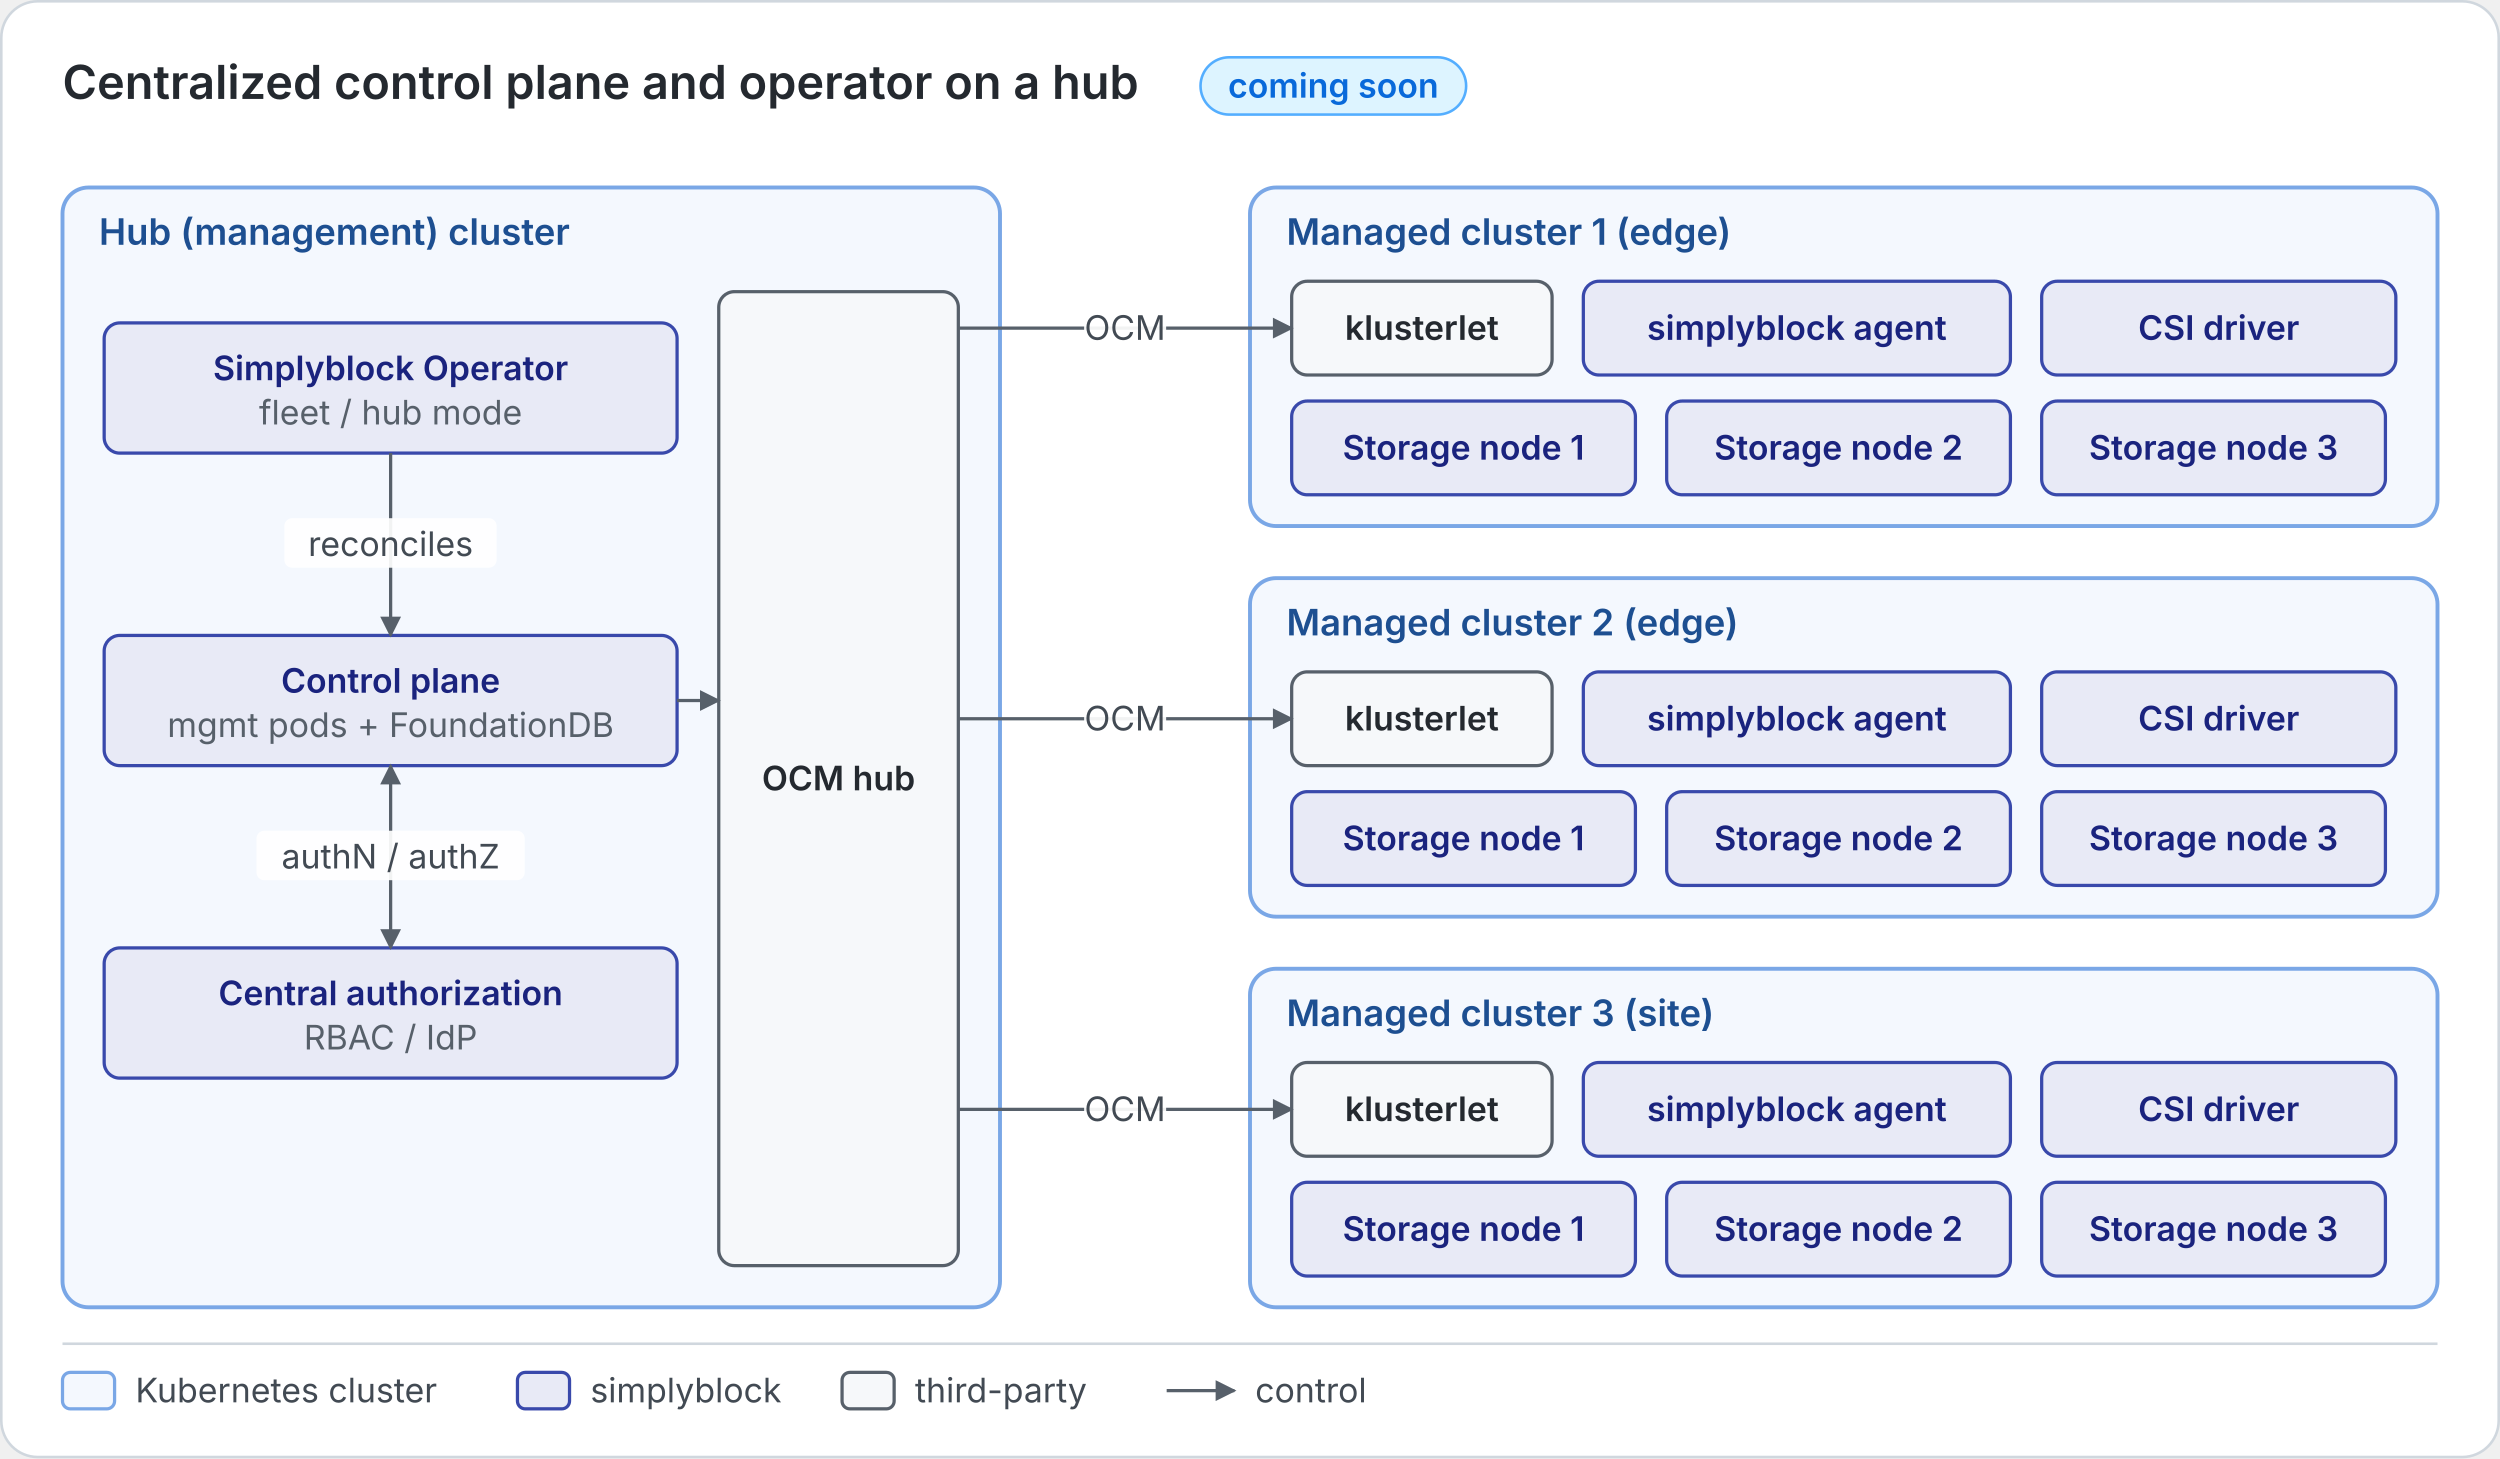
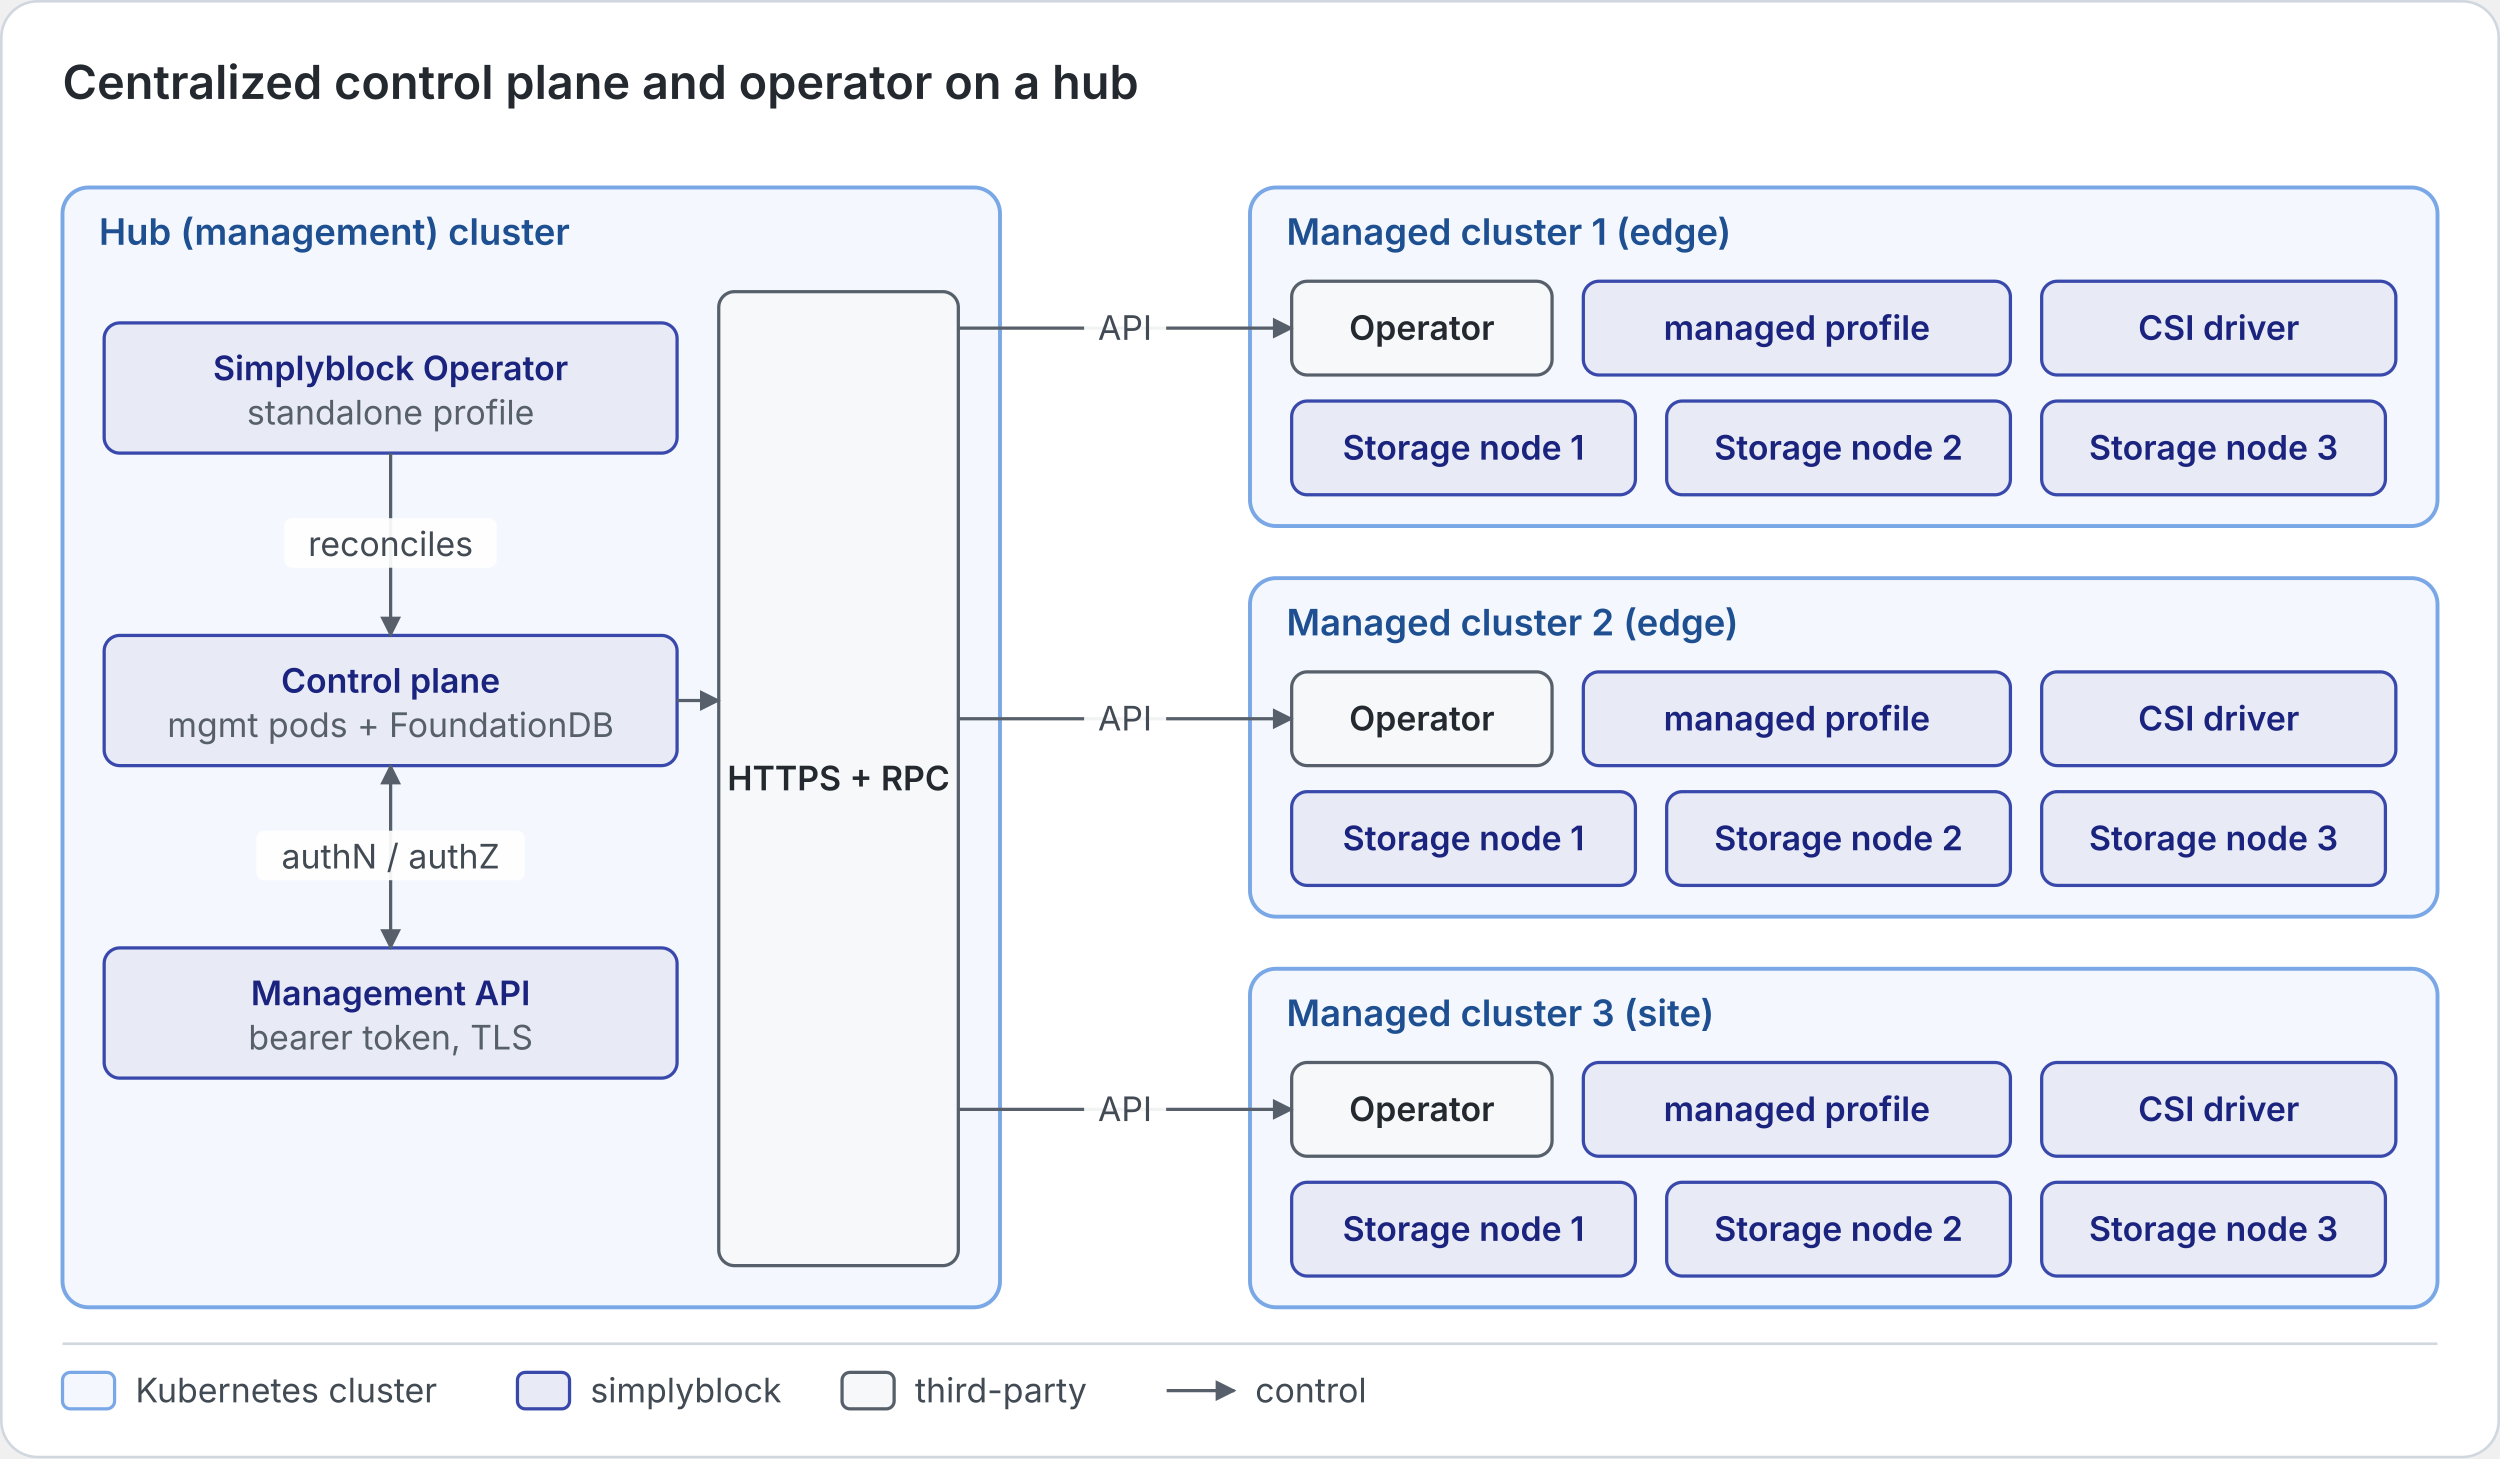
<svg xmlns="http://www.w3.org/2000/svg" width="960" height="560" viewBox="0 0 960 560" font-family="Inter, Helvetica, Arial, sans-serif" role="img" aria-labelledby="t">
  <defs>
    <marker id="arr-gray" viewBox="0 0 10 10" refX="9" refY="5" markerWidth="8" markerHeight="8" markerUnits="userSpaceOnUse" orient="auto-start-reverse">
      <path d="M0,0 L10,5 L0,10 z" fill="#57606a" />
    </marker>
    <marker id="arr-sb" viewBox="0 0 10 10" refX="9" refY="5" markerWidth="10" markerHeight="10" markerUnits="userSpaceOnUse" orient="auto-start-reverse">
      <path d="M0,0 L10,5 L0,10 z" fill="#3949ab" />
    </marker>
  </defs>
  <rect x="0.5" y="0.5" width="959" height="559" rx="14" fill="#ffffff" stroke="#d0d7de" stroke-width="1" />
  <text x="24" y="38" font-size="18" font-weight="600" fill="#24292f">Centralized control plane and operator on a hub</text>
-   <rect x="461" y="22" width="102" height="22" rx="11" fill="#ddf4ff" stroke="#54aeff" stroke-width="1" />
-   <text x="512" y="37.5" font-size="13" font-weight="600" fill="#0969da" text-anchor="middle">coming soon</text>
  <rect x="24" y="72" width="360" height="430" rx="10" fill="#f4f8fe" stroke="#7aa7e6" stroke-width="1.5" />
  <text x="38" y="94" font-size="14" font-weight="600" fill="#1d4f91" text-anchor="start">Hub (management) cluster</text>
  <rect x="40" y="124" width="220" height="50" rx="6" fill="#e8eaf6" stroke="#3949ab" stroke-width="1.25" />
  <text x="150" y="146" font-size="13" font-weight="600" fill="#1a237e" text-anchor="middle">Simplyblock Operator</text>
-   <text x="150" y="163" font-size="13" font-weight="400" fill="#57606a" text-anchor="middle">fleet / hub mode</text>
+   <text x="150" y="163" font-size="13" font-weight="400" fill="#57606a" text-anchor="middle">standalone profile</text>
  <rect x="40" y="244" width="220" height="50" rx="6" fill="#e8eaf6" stroke="#3949ab" stroke-width="1.25" />
  <text x="150" y="266" font-size="13" font-weight="600" fill="#1a237e" text-anchor="middle">Control plane</text>
  <text x="150" y="283" font-size="13" font-weight="400" fill="#57606a" text-anchor="middle">mgmt pods + FoundationDB</text>
  <rect x="40" y="364" width="220" height="50" rx="6" fill="#e8eaf6" stroke="#3949ab" stroke-width="1.25" />
-   <text x="150" y="386" font-size="13" font-weight="600" fill="#1a237e" text-anchor="middle">Central authorization</text>
-   <text x="150" y="403" font-size="13" font-weight="400" fill="#57606a" text-anchor="middle">RBAC / IdP</text>
+   <text x="150" y="386" font-size="13" font-weight="600" fill="#1a237e" text-anchor="middle">Management API</text>
+   <text x="150" y="403" font-size="13" font-weight="400" fill="#57606a" text-anchor="middle">bearer token, TLS</text>
  <rect x="276" y="112" width="92" height="374" rx="6" fill="#f6f8fa" stroke="#57606a" stroke-width="1.25" />
-   <text x="322" y="303.5" font-size="13" font-weight="600" fill="#24292f" text-anchor="middle">OCM hub</text>
+   <text x="322" y="303.5" font-size="13" font-weight="600" fill="#24292f" text-anchor="middle">HTTPS + RPC</text>
  <path d="M150,174 L150,244" fill="none" stroke="#57606a" stroke-width="1.25" marker-end="url(#arr-gray)" />
  <rect x="109.2" y="199" width="81.5" height="19" rx="3" fill="#ffffff" fill-opacity="0.92" />
  <text x="150" y="213.5" font-size="13" font-weight="400" fill="#424a53" text-anchor="middle">reconciles</text>
  <path d="M150,294 L150,364" fill="none" stroke="#57606a" stroke-width="1.25" marker-start="url(#arr-gray)" marker-end="url(#arr-gray)" />
  <rect x="98.5" y="319" width="103.0" height="19" rx="3" fill="#ffffff" fill-opacity="0.92" />
  <text x="150" y="333.5" font-size="13" font-weight="400" fill="#424a53" text-anchor="middle">authN / authZ</text>
  <path d="M260,269 L276,269" fill="none" stroke="#57606a" stroke-width="1.25" marker-end="url(#arr-gray)" />
  <rect x="480" y="72" width="456" height="130" rx="10" fill="#f4f8fe" stroke="#7aa7e6" stroke-width="1.5" />
  <text x="494" y="94" font-size="14" font-weight="600" fill="#1d4f91" text-anchor="start">Managed cluster 1 (edge)</text>
  <rect x="496" y="108" width="100" height="36" rx="6" fill="#f6f8fa" stroke="#57606a" stroke-width="1.25" />
-   <text x="546" y="130.5" font-size="13" font-weight="600" fill="#24292f" text-anchor="middle">klusterlet</text>
+   <text x="546" y="130.5" font-size="13" font-weight="600" fill="#24292f" text-anchor="middle">Operator</text>
  <rect x="608" y="108" width="164" height="36" rx="6" fill="#e8eaf6" stroke="#3949ab" stroke-width="1.25" />
-   <text x="690" y="130.5" font-size="13" font-weight="600" fill="#1a237e" text-anchor="middle">simplyblock agent</text>
+   <text x="690" y="130.5" font-size="13" font-weight="600" fill="#1a237e" text-anchor="middle">managed profile</text>
  <rect x="784" y="108" width="136" height="36" rx="6" fill="#e8eaf6" stroke="#3949ab" stroke-width="1.25" />
  <text x="852" y="130.5" font-size="13" font-weight="600" fill="#1a237e" text-anchor="middle">CSI driver</text>
  <rect x="496" y="154" width="132" height="36" rx="6" fill="#e8eaf6" stroke="#3949ab" stroke-width="1.25" />
  <text x="562" y="176.5" font-size="13" font-weight="600" fill="#1a237e" text-anchor="middle">Storage node 1</text>
  <rect x="640" y="154" width="132" height="36" rx="6" fill="#e8eaf6" stroke="#3949ab" stroke-width="1.25" />
  <text x="706" y="176.5" font-size="13" font-weight="600" fill="#1a237e" text-anchor="middle">Storage node 2</text>
  <rect x="784" y="154" width="132" height="36" rx="6" fill="#e8eaf6" stroke="#3949ab" stroke-width="1.25" />
  <text x="850" y="176.5" font-size="13" font-weight="600" fill="#1a237e" text-anchor="middle">Storage node 3</text>
  <path d="M368,126 L496,126" fill="none" stroke="#57606a" stroke-width="1.25" marker-end="url(#arr-gray)" />
  <rect x="416.3" y="116" width="31.5" height="19" rx="3" fill="#ffffff" fill-opacity="0.92" />
-   <text x="432" y="130.5" font-size="13" font-weight="400" fill="#424a53" text-anchor="middle">OCM</text>
+   <text x="432" y="130.5" font-size="13" font-weight="400" fill="#424a53" text-anchor="middle">API</text>
  <rect x="480" y="222" width="456" height="130" rx="10" fill="#f4f8fe" stroke="#7aa7e6" stroke-width="1.5" />
  <text x="494" y="244" font-size="14" font-weight="600" fill="#1d4f91" text-anchor="start">Managed cluster 2 (edge)</text>
  <rect x="496" y="258" width="100" height="36" rx="6" fill="#f6f8fa" stroke="#57606a" stroke-width="1.25" />
-   <text x="546" y="280.5" font-size="13" font-weight="600" fill="#24292f" text-anchor="middle">klusterlet</text>
+   <text x="546" y="280.5" font-size="13" font-weight="600" fill="#24292f" text-anchor="middle">Operator</text>
  <rect x="608" y="258" width="164" height="36" rx="6" fill="#e8eaf6" stroke="#3949ab" stroke-width="1.25" />
-   <text x="690" y="280.5" font-size="13" font-weight="600" fill="#1a237e" text-anchor="middle">simplyblock agent</text>
+   <text x="690" y="280.5" font-size="13" font-weight="600" fill="#1a237e" text-anchor="middle">managed profile</text>
  <rect x="784" y="258" width="136" height="36" rx="6" fill="#e8eaf6" stroke="#3949ab" stroke-width="1.25" />
  <text x="852" y="280.5" font-size="13" font-weight="600" fill="#1a237e" text-anchor="middle">CSI driver</text>
  <rect x="496" y="304" width="132" height="36" rx="6" fill="#e8eaf6" stroke="#3949ab" stroke-width="1.25" />
  <text x="562" y="326.5" font-size="13" font-weight="600" fill="#1a237e" text-anchor="middle">Storage node 1</text>
  <rect x="640" y="304" width="132" height="36" rx="6" fill="#e8eaf6" stroke="#3949ab" stroke-width="1.25" />
  <text x="706" y="326.5" font-size="13" font-weight="600" fill="#1a237e" text-anchor="middle">Storage node 2</text>
  <rect x="784" y="304" width="132" height="36" rx="6" fill="#e8eaf6" stroke="#3949ab" stroke-width="1.25" />
  <text x="850" y="326.5" font-size="13" font-weight="600" fill="#1a237e" text-anchor="middle">Storage node 3</text>
  <path d="M368,276 L496,276" fill="none" stroke="#57606a" stroke-width="1.25" marker-end="url(#arr-gray)" />
  <rect x="416.3" y="266" width="31.5" height="19" rx="3" fill="#ffffff" fill-opacity="0.92" />
-   <text x="432" y="280.5" font-size="13" font-weight="400" fill="#424a53" text-anchor="middle">OCM</text>
+   <text x="432" y="280.5" font-size="13" font-weight="400" fill="#424a53" text-anchor="middle">API</text>
  <rect x="480" y="372" width="456" height="130" rx="10" fill="#f4f8fe" stroke="#7aa7e6" stroke-width="1.5" />
  <text x="494" y="394" font-size="14" font-weight="600" fill="#1d4f91" text-anchor="start">Managed cluster 3 (site)</text>
  <rect x="496" y="408" width="100" height="36" rx="6" fill="#f6f8fa" stroke="#57606a" stroke-width="1.25" />
-   <text x="546" y="430.5" font-size="13" font-weight="600" fill="#24292f" text-anchor="middle">klusterlet</text>
+   <text x="546" y="430.5" font-size="13" font-weight="600" fill="#24292f" text-anchor="middle">Operator</text>
  <rect x="608" y="408" width="164" height="36" rx="6" fill="#e8eaf6" stroke="#3949ab" stroke-width="1.25" />
-   <text x="690" y="430.5" font-size="13" font-weight="600" fill="#1a237e" text-anchor="middle">simplyblock agent</text>
+   <text x="690" y="430.5" font-size="13" font-weight="600" fill="#1a237e" text-anchor="middle">managed profile</text>
  <rect x="784" y="408" width="136" height="36" rx="6" fill="#e8eaf6" stroke="#3949ab" stroke-width="1.25" />
  <text x="852" y="430.5" font-size="13" font-weight="600" fill="#1a237e" text-anchor="middle">CSI driver</text>
  <rect x="496" y="454" width="132" height="36" rx="6" fill="#e8eaf6" stroke="#3949ab" stroke-width="1.25" />
  <text x="562" y="476.5" font-size="13" font-weight="600" fill="#1a237e" text-anchor="middle">Storage node 1</text>
  <rect x="640" y="454" width="132" height="36" rx="6" fill="#e8eaf6" stroke="#3949ab" stroke-width="1.25" />
  <text x="706" y="476.5" font-size="13" font-weight="600" fill="#1a237e" text-anchor="middle">Storage node 2</text>
  <rect x="784" y="454" width="132" height="36" rx="6" fill="#e8eaf6" stroke="#3949ab" stroke-width="1.25" />
  <text x="850" y="476.5" font-size="13" font-weight="600" fill="#1a237e" text-anchor="middle">Storage node 3</text>
  <path d="M368,426 L496,426" fill="none" stroke="#57606a" stroke-width="1.25" marker-end="url(#arr-gray)" />
  <rect x="416.3" y="416" width="31.5" height="19" rx="3" fill="#ffffff" fill-opacity="0.92" />
-   <text x="432" y="430.5" font-size="13" font-weight="400" fill="#424a53" text-anchor="middle">OCM</text>
+   <text x="432" y="430.5" font-size="13" font-weight="400" fill="#424a53" text-anchor="middle">API</text>
  <line x1="24" y1="516" x2="936" y2="516" stroke="#d0d7de" stroke-width="1" />
  <rect x="24" y="527" width="20" height="14" rx="3" fill="#f4f8fe" stroke="#7aa7e6" stroke-width="1.25" />
  <text x="52" y="538.5" font-size="13" font-weight="400" fill="#424a53" text-anchor="start">Kubernetes cluster</text>
  <rect x="198.7" y="527" width="20" height="14" rx="3" fill="#e8eaf6" stroke="#3949ab" stroke-width="1.25" />
  <text x="226.7" y="538.5" font-size="13" font-weight="400" fill="#424a53" text-anchor="start">simplyblock</text>
  <rect x="323.35" y="527" width="20" height="14" rx="3" fill="#f6f8fa" stroke="#57606a" stroke-width="1.25" />
  <text x="351.35" y="538.5" font-size="13" font-weight="400" fill="#424a53" text-anchor="start">third-party</text>
  <path d="M448.0,534 L474.0,534" stroke="#57606a" stroke-width="1.25" marker-end="url(#arr-gray)" fill="none" />
  <text x="482" y="538.5" font-size="13" font-weight="400" fill="#424a53" text-anchor="start">control</text>
</svg>
